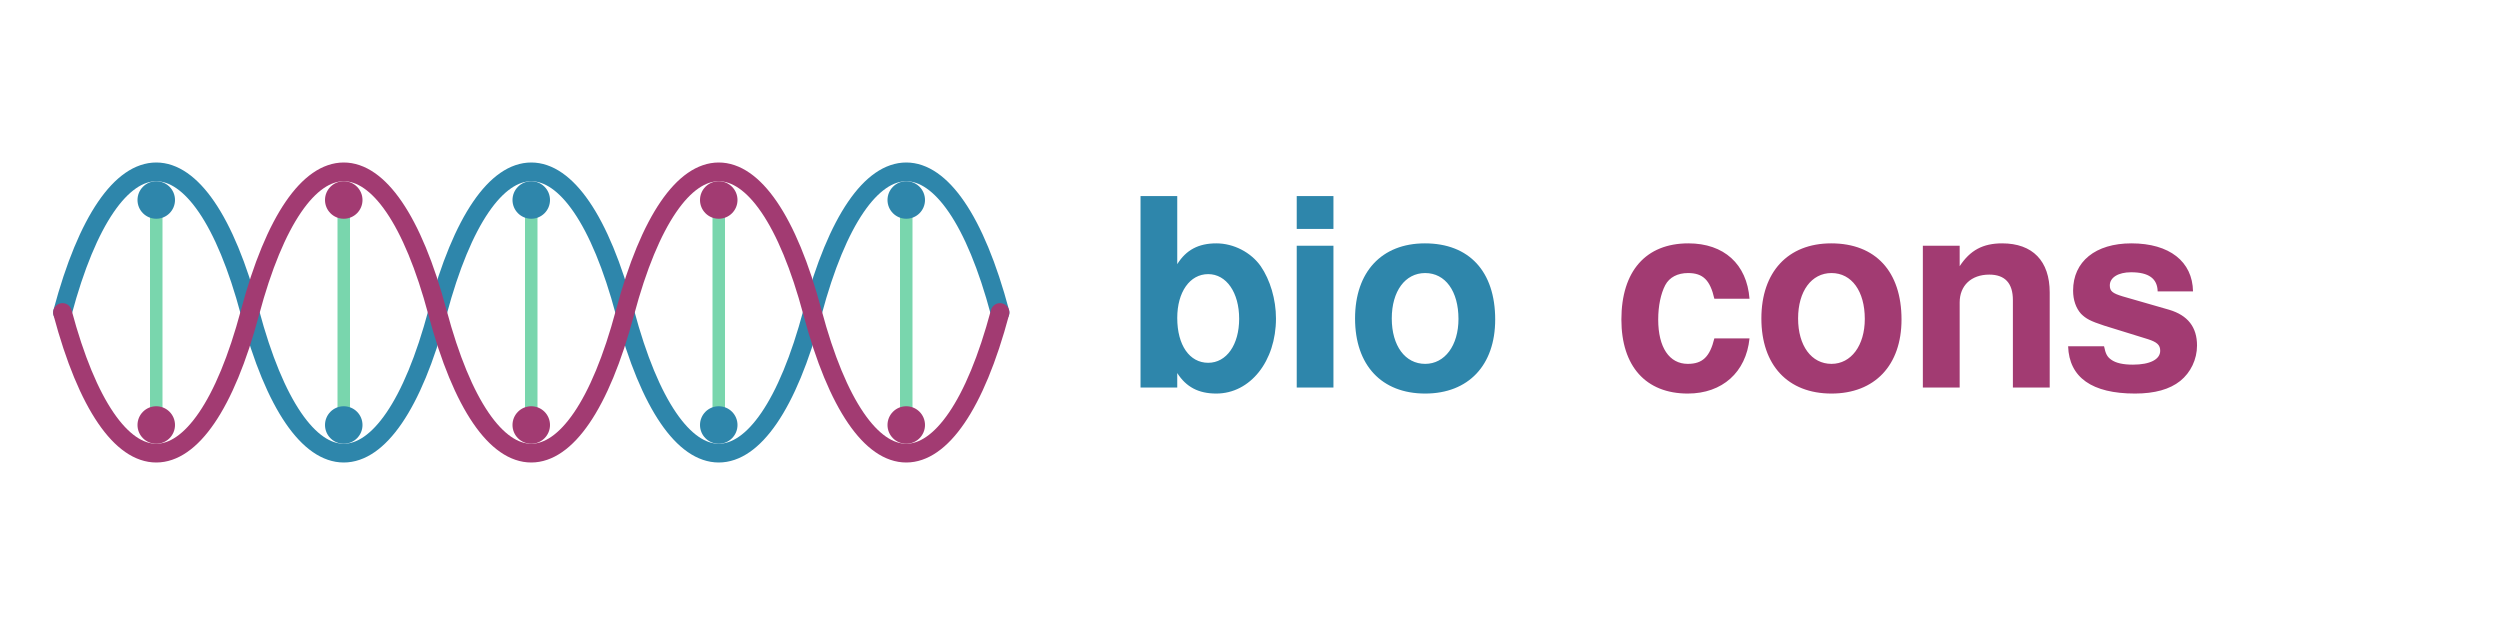
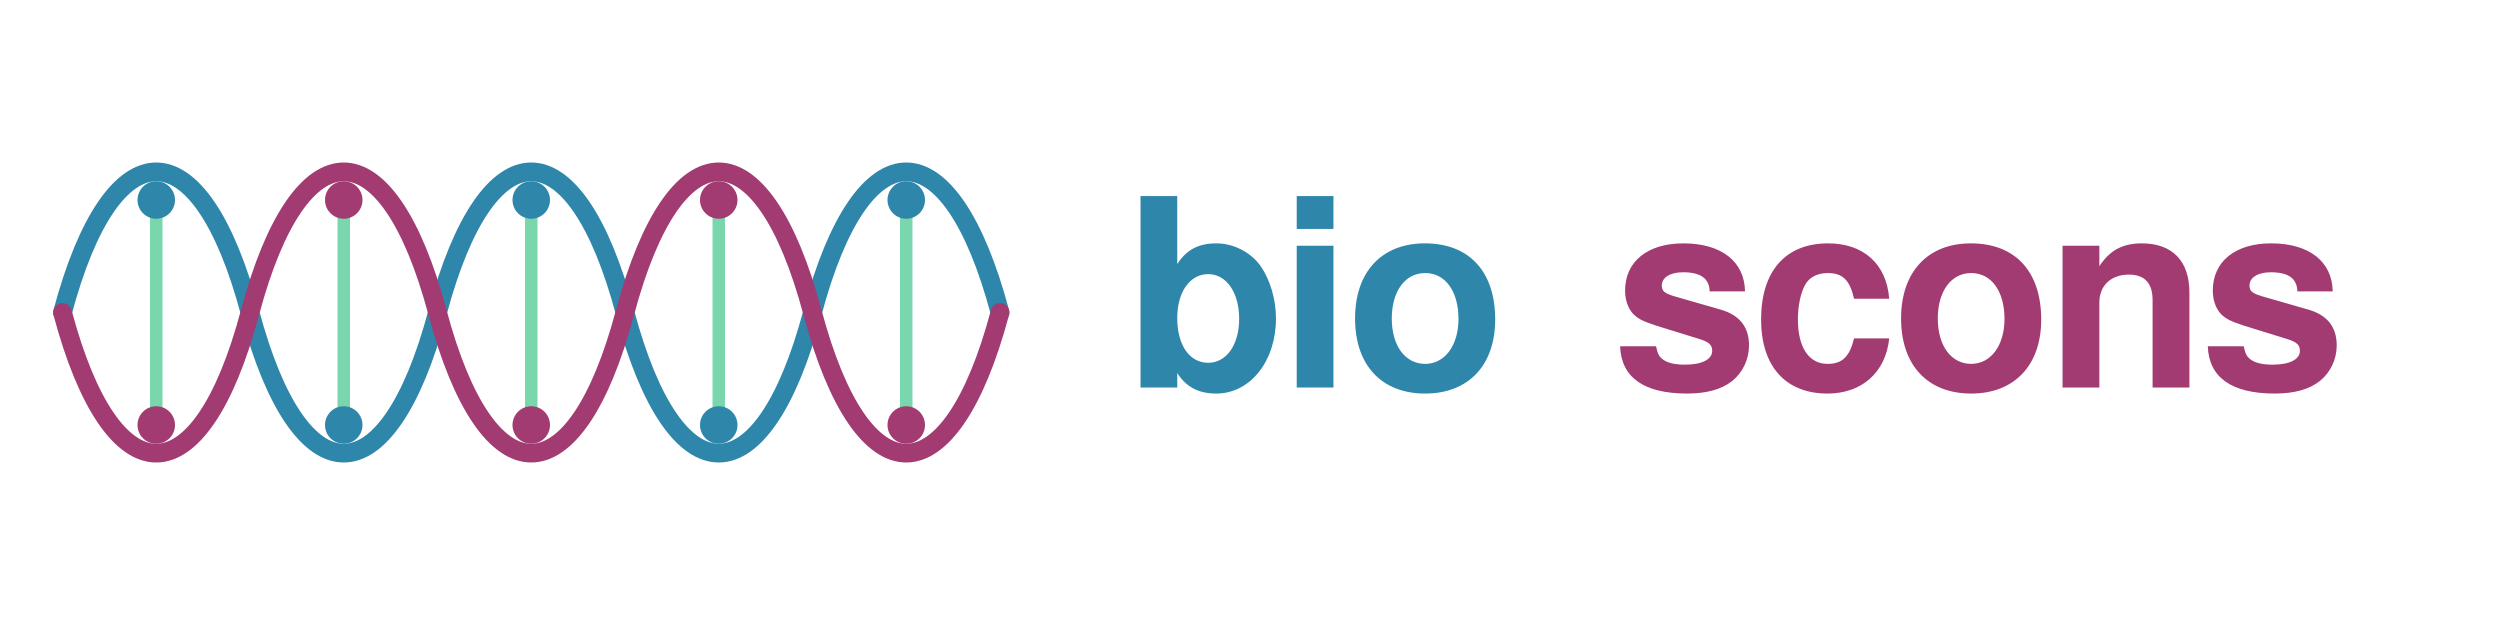
<svg xmlns="http://www.w3.org/2000/svg" viewBox="0 0 400 100" width="400" height="100">
  <rect width="400" height="100" fill="none" />
  <path d="M10,50 C18,20 32,20 40,50 C48,80 62,80 70,50 C78,20 92,20 100,50 C108,80 122,80 130,50 C138,20 152,20 160,50" fill="none" stroke="#2e86ab" stroke-width="3" stroke-linecap="round" />
  <path d="M10,50 C18,80 32,80 40,50 C48,20 62,20 70,50 C78,80 92,80 100,50 C108,20 122,20 130,50 C138,80 152,80 160,50" fill="none" stroke="#a23b72" stroke-width="3" stroke-linecap="round" />
  <line x1="25" y1="32" x2="25" y2="68" stroke="#57cc99" stroke-width="2" stroke-linecap="round" opacity="0.8" />
  <line x1="55" y1="68" x2="55" y2="32" stroke="#57cc99" stroke-width="2" stroke-linecap="round" opacity="0.8" />
  <line x1="85" y1="32" x2="85" y2="68" stroke="#57cc99" stroke-width="2" stroke-linecap="round" opacity="0.8" />
  <line x1="115" y1="68" x2="115" y2="32" stroke="#57cc99" stroke-width="2" stroke-linecap="round" opacity="0.8" />
  <line x1="145" y1="32" x2="145" y2="68" stroke="#57cc99" stroke-width="2" stroke-linecap="round" opacity="0.8" />
  <circle cx="25" cy="32" r="3" fill="#2e86ab" />
  <circle cx="25" cy="68" r="3" fill="#a23b72" />
  <circle cx="55" cy="68" r="3" fill="#2e86ab" />
  <circle cx="55" cy="32" r="3" fill="#a23b72" />
  <circle cx="85" cy="32" r="3" fill="#2e86ab" />
  <circle cx="85" cy="68" r="3" fill="#a23b72" />
  <circle cx="115" cy="68" r="3" fill="#2e86ab" />
  <circle cx="115" cy="32" r="3" fill="#a23b72" />
  <circle cx="145" cy="32" r="3" fill="#2e86ab" />
  <circle cx="145" cy="68" r="3" fill="#a23b72" />
  <text x="180" y="62" font-family="'Helvetica Neue', Helvetica, Arial, sans-serif" font-size="42" font-weight="700" fill="#2e86ab" letter-spacing="-1">bio</text>
-   <text x="258" y="62" font-family="'Helvetica Neue', Helvetica, Arial, sans-serif" font-size="42" font-weight="700" fill="#a23b72" letter-spacing="-1">cons</text>
+   <text x="258" y="62" font-family="'Helvetica Neue', Helvetica, Arial, sans-serif" font-size="42" font-weight="700" fill="#a23b72" letter-spacing="-1">scons</text>
</svg>
